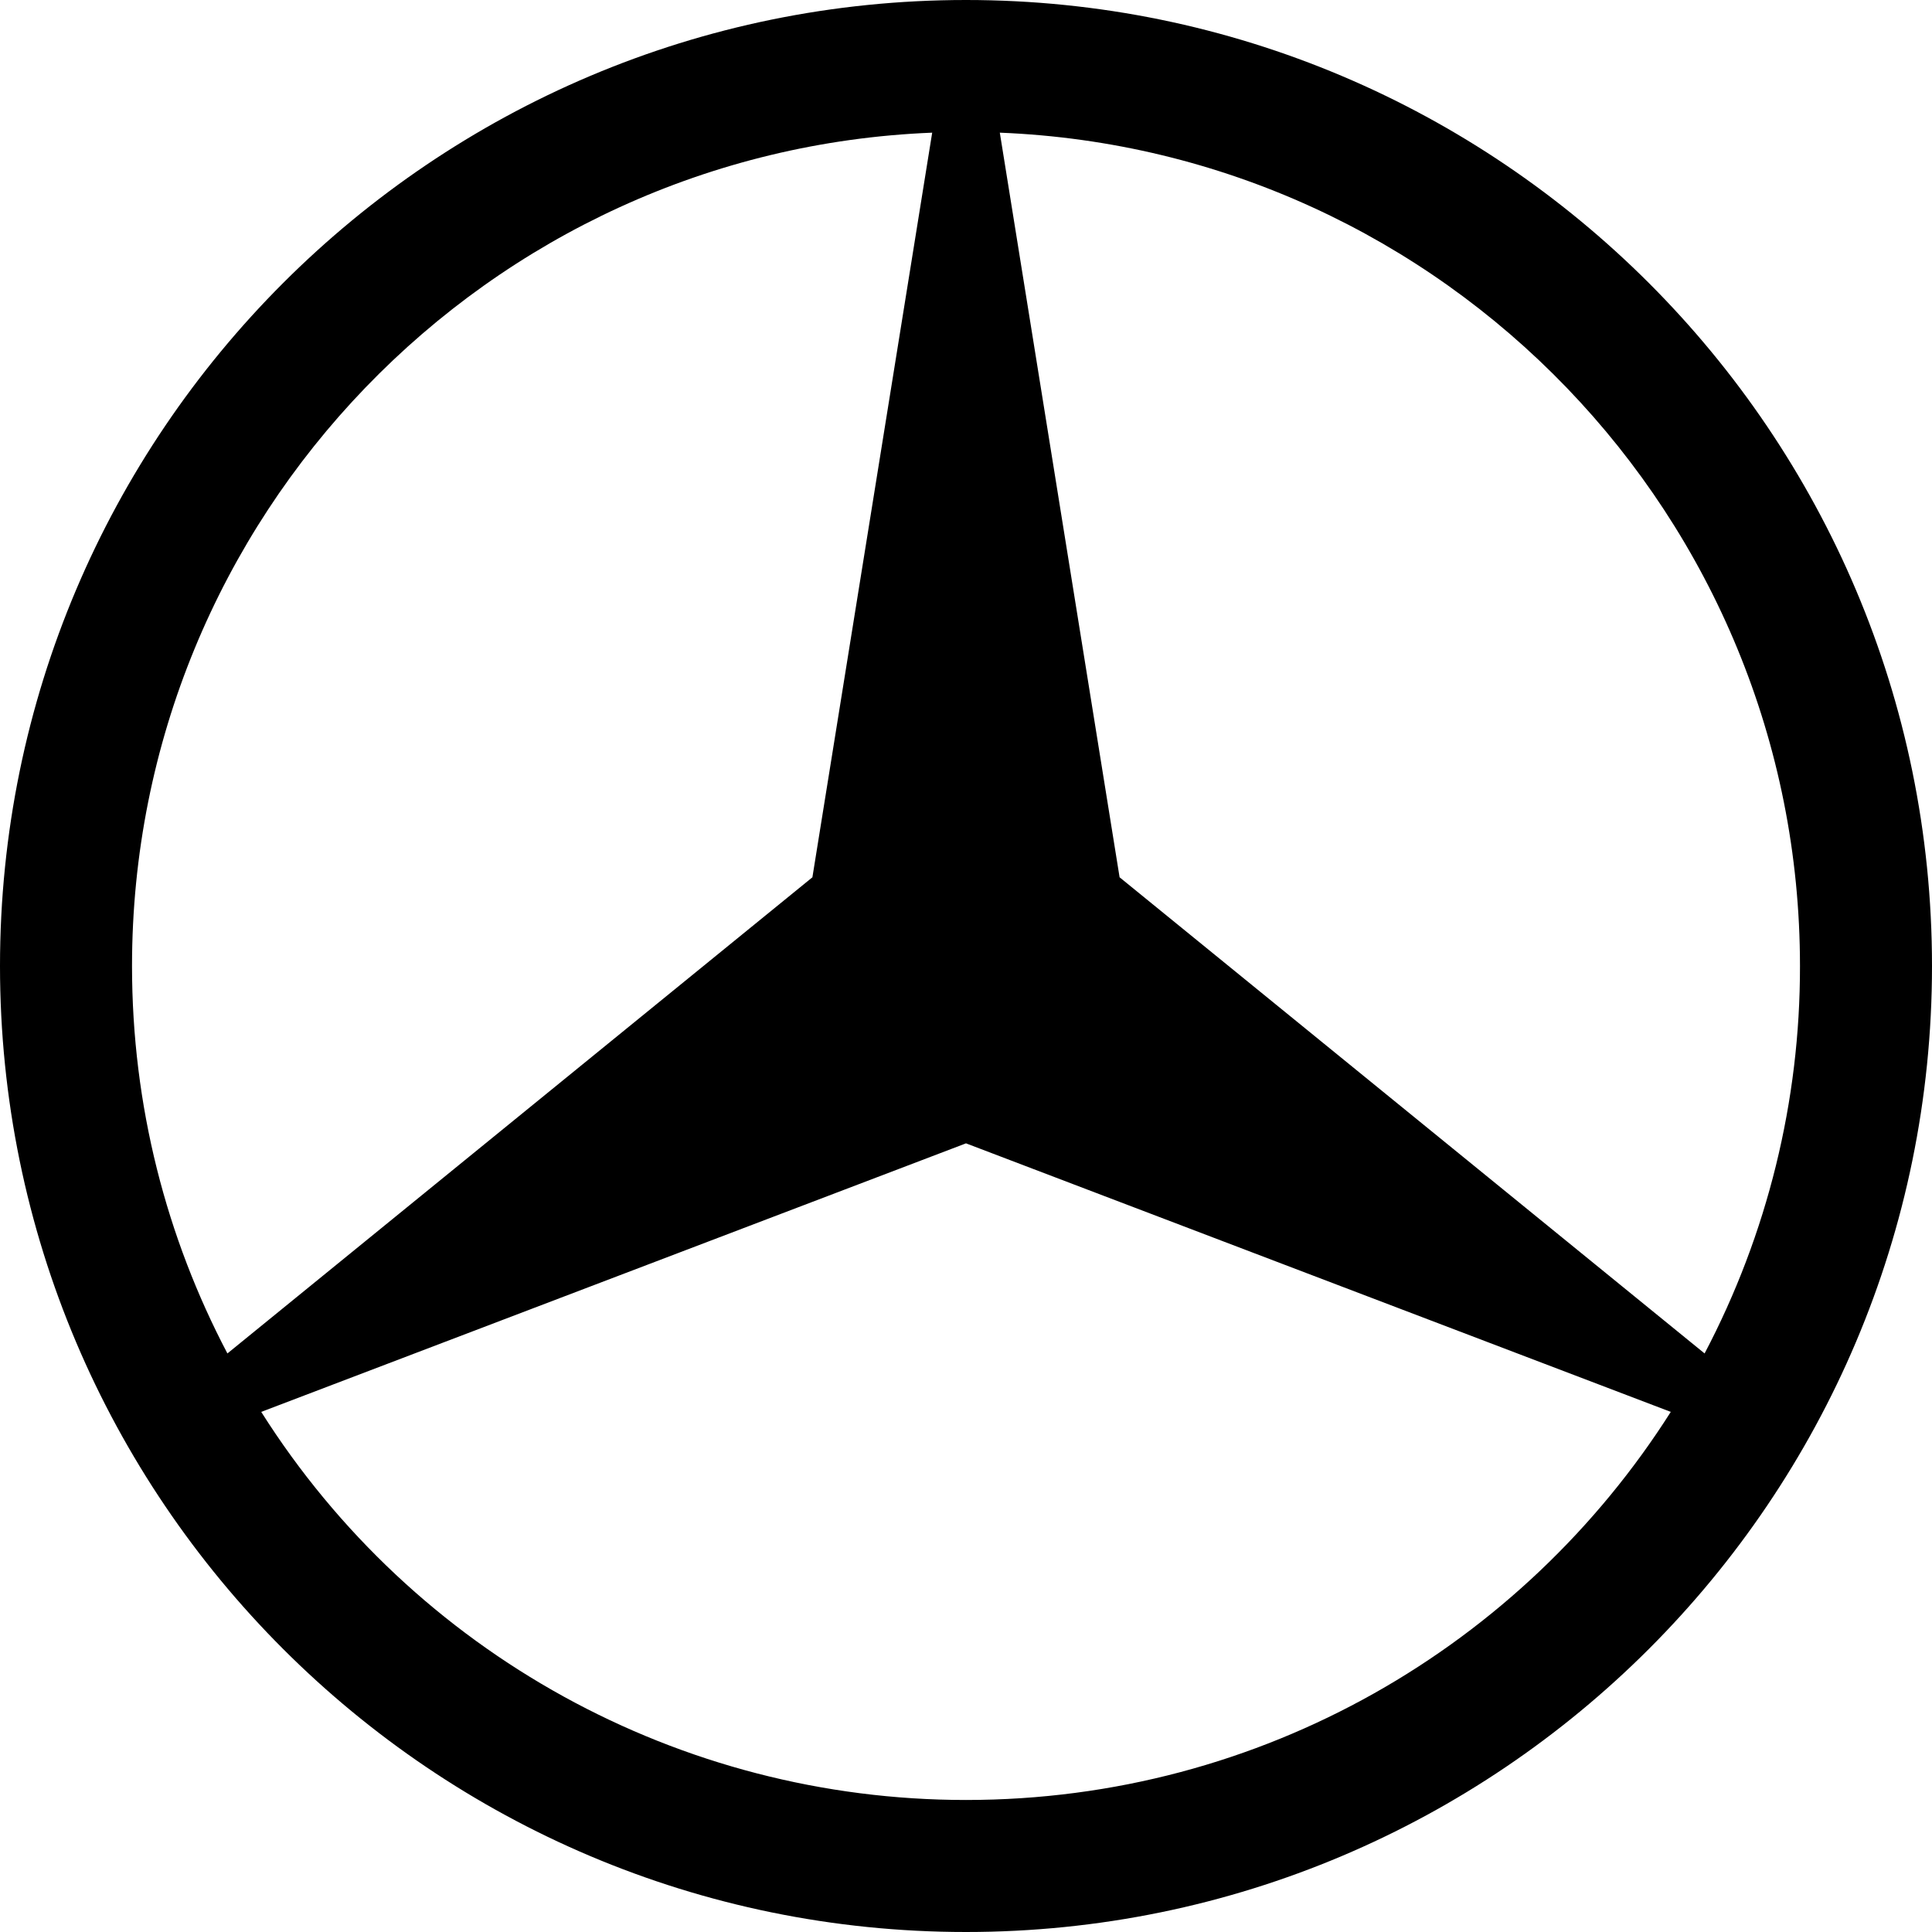
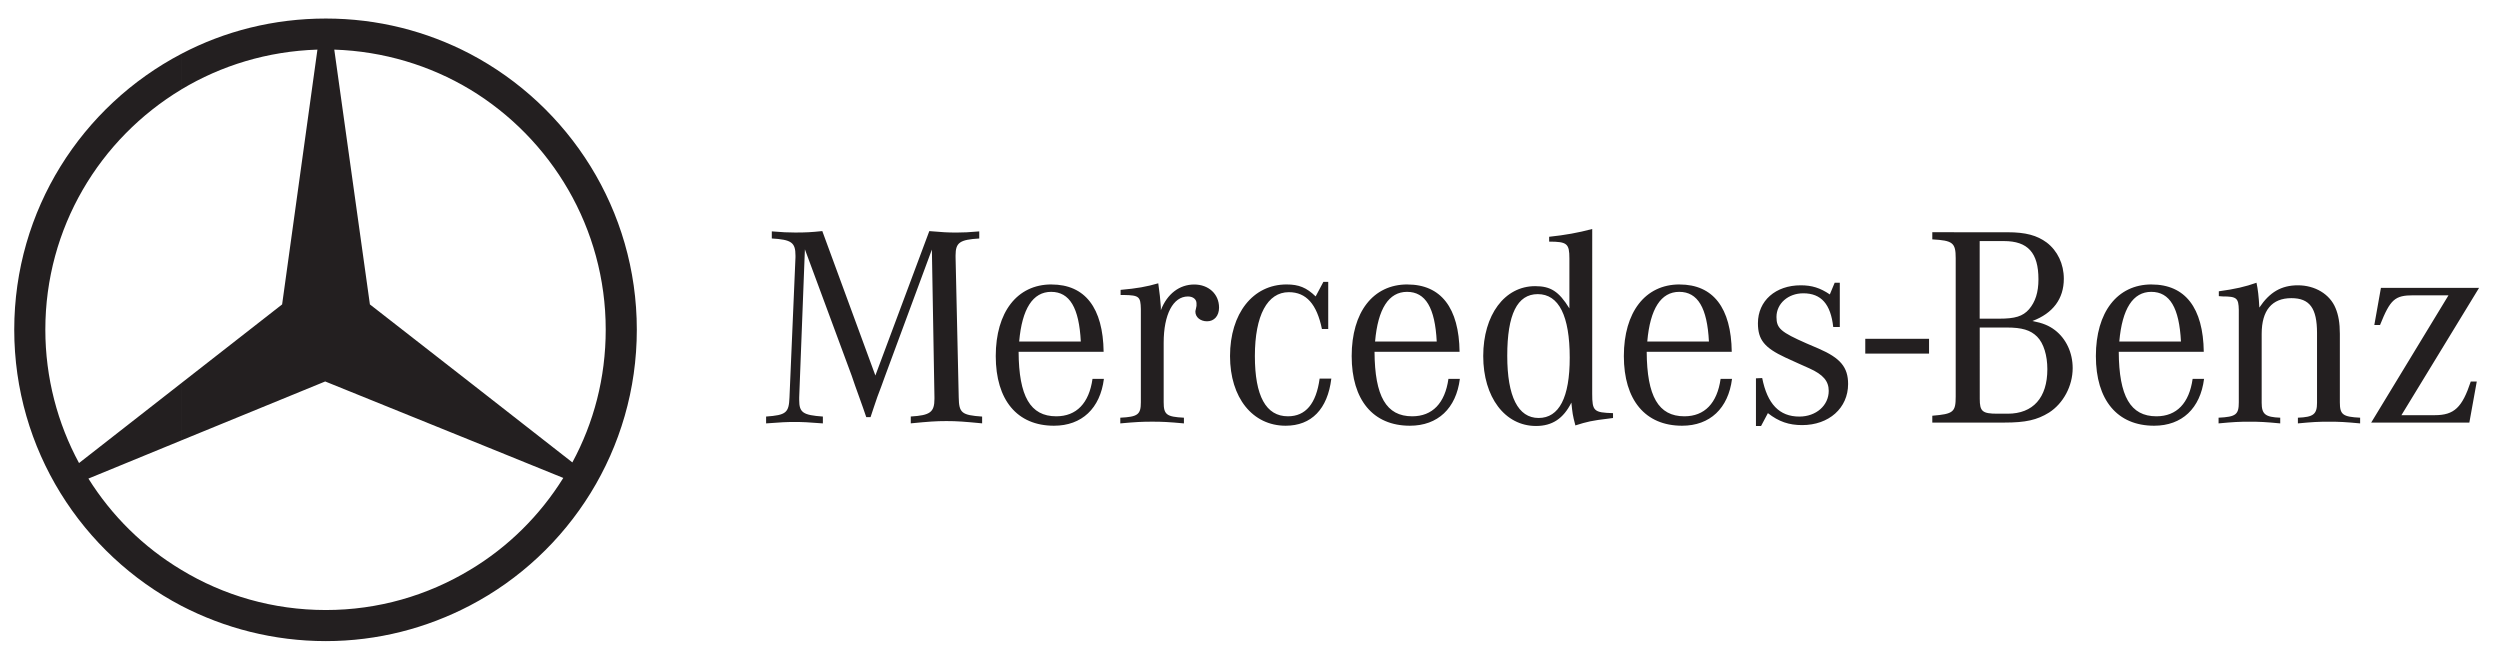
- <svg xmlns="http://www.w3.org/2000/svg" role="img" viewBox="0 0 24 24">
-   <path d="M12 0c6.623 0 12 5.377 12 12s-5.377 12-12 12S0 18.623 0 12 5.377 0 12 0zM3.245 17.539A10.357 10.357 0 0012 22.36c3.681 0 6.917-1.924 8.755-4.821L12 14.203zm10.663-6.641l7.267 5.915A10.306 10.306 0 0022.36 12c0-5.577-4.417-10.131-9.94-10.352zm-2.328-9.25C6.057 1.869 1.64 6.423 1.64 12c0 1.737.428 3.374 1.185 4.813l7.267-5.915z" />
+ <svg xmlns="http://www.w3.org/2000/svg" xmlns:xlink="http://www.w3.org/1999/xlink" version="1.1" width="100" height="26" id="svg18193">
+   <defs id="defs18195">
+     <clipPath id="clipPath11958">
+       <path d="m 462.047,30.898 h 167.008 v 42.52 H 462.047 Z" id="path11960" />
+     </clipPath>
+     <linearGradient x1="0" y1="0" x2="1" y2="0" id="linearGradient11942" gradientUnits="userSpaceOnUse" gradientTransform="matrix(0,3.439606,-3.439606,0,483.3051,48.50565)" spreadMethod="pad">
+       <stop id="stop11944" style="stop-color:#3f464d;stop-opacity:1" offset="0" />
+       <stop id="stop11946" style="stop-color:#ffffff;stop-opacity:1" offset="0.761" />
+       <stop id="stop11948" style="stop-color:#ffffff;stop-opacity:1" offset="0.761" />
+       <stop id="stop11950" style="stop-color:#ffffff;stop-opacity:1" offset="1" />
+     </linearGradient>
+     <clipPath id="clipPath11898">
+       <path d="m 462.047,30.898 h 167.008 v 42.52 H 462.047 Z" id="path11900" />
+     </clipPath>
+     <radialGradient cx="0" cy="0" r="1" fx="0" fy="0" id="radialGradient11886" gradientUnits="userSpaceOnUse" gradientTransform="matrix(19.98854,0,0,19.98854,483.3097,52.15485)" spreadMethod="pad">
+       <stop id="stop11888" style="stop-color:#cfd1cc;stop-opacity:1" offset="0" />
+       <stop id="stop11890" style="stop-color:#c0c3c1;stop-opacity:1" offset="1" />
+     </radialGradient>
+     <linearGradient x1="0" y1="0" x2="1" y2="0" id="linearGradient11862" gradientUnits="userSpaceOnUse" gradientTransform="matrix(3.223038,-0.1125488,0.1125488,3.223038,480.4176,61.83452)" spreadMethod="pad">
+       <stop id="stop11864" style="stop-color:#ffffff;stop-opacity:1" offset="0" />
+       <stop id="stop11866" style="stop-color:#c0c3c1;stop-opacity:1" offset="0.94" />
+       <stop id="stop11868" style="stop-color:#c0c3c1;stop-opacity:1" offset="0.94" />
+       <stop id="stop11870" style="stop-color:#c0c3c1;stop-opacity:1" offset="1" />
+     </linearGradient>
+     <linearGradient x1="0" y1="0" x2="1" y2="0" id="linearGradient11838" gradientUnits="userSpaceOnUse" gradientTransform="matrix(-1.74054,-2.732117,2.732117,-1.74054,492.7621,49.97279)" spreadMethod="pad">
+       <stop id="stop11840" style="stop-color:#ffffff;stop-opacity:1" offset="0" />
+       <stop id="stop11842" style="stop-color:#c0c3c1;stop-opacity:1" offset="0.9" />
+       <stop id="stop11844" style="stop-color:#c0c3c1;stop-opacity:1" offset="0.9" />
+       <stop id="stop11846" style="stop-color:#c0c3c1;stop-opacity:1" offset="1" />
+     </linearGradient>
+     <linearGradient x1="0" y1="0" x2="1" y2="0" id="linearGradient11814" gradientUnits="userSpaceOnUse" gradientTransform="matrix(1.677139,-2.736832,-2.736832,-1.677139,473.8082,50.10164)" spreadMethod="pad">
+       <stop id="stop11816" style="stop-color:#ffffff;stop-opacity:1" offset="0" />
+       <stop id="stop11818" style="stop-color:#c0c3c1;stop-opacity:1" offset="0.94" />
+       <stop id="stop11820" style="stop-color:#c0c3c1;stop-opacity:1" offset="0.94" />
+       <stop id="stop11822" style="stop-color:#c0c3c1;stop-opacity:1" offset="1" />
+     </linearGradient>
+     <clipPath id="clipPath10694">
+       <path d="m 462.047,30.898 h 167.008 v 42.52 H 462.047 Z" id="path10696" />
+     </clipPath>
+     <linearGradient x1="0" y1="0" x2="1" y2="0" id="linearGradient10676" gradientUnits="userSpaceOnUse" gradientTransform="matrix(-30.00447,30.00447,-30.00447,-30.00447,498.3472,37.11496)" spreadMethod="pad">
+       <stop id="stop10678" style="stop-color:#363d44;stop-opacity:1" offset="0" />
+       <stop id="stop10680" style="stop-color:#5e6469;stop-opacity:1" offset="0.5" />
+       <stop id="stop10682" style="stop-color:#5e6469;stop-opacity:1" offset="0.5" />
+       <stop id="stop10684" style="stop-color:#8c9296;stop-opacity:1" offset="0.97" />
+       <stop id="stop10686" style="stop-color:#8c9296;stop-opacity:1" offset="1" />
+     </linearGradient>
+     <linearGradient x1="0" y1="0" x2="1" y2="0" id="linearGradient10648" gradientUnits="userSpaceOnUse" gradientTransform="matrix(29.93877,-29.93877,29.93877,29.93877,468.3472,67.12671)" spreadMethod="pad">
+       <stop id="stop10650" style="stop-color:#363d44;stop-opacity:1" offset="0" />
+       <stop id="stop10652" style="stop-color:#7a8084;stop-opacity:1" offset="0.242" />
+       <stop id="stop10654" style="stop-color:#7a8084;stop-opacity:1" offset="0.242" />
+       <stop id="stop10656" style="stop-color:#5e6469;stop-opacity:1" offset="0.5" />
+       <stop id="stop10658" style="stop-color:#8c9296;stop-opacity:1" offset="0.97" />
+       <stop id="stop10660" style="stop-color:#8c9296;stop-opacity:1" offset="1" />
+     </linearGradient>
+     <clipPath id="clipPath10620">
+       <path d="m 462.047,30.898 h 167.008 v 42.52 H 462.047 Z" id="path10622" />
+     </clipPath>
+     <linearGradient x1="0" y1="0" x2="1" y2="0" id="linearGradient10598" gradientUnits="userSpaceOnUse" gradientTransform="matrix(0,-39.79947,39.79947,0,492.7597,72.02983)" spreadMethod="pad">
+       <stop id="stop10600" style="stop-color:#3a4148;stop-opacity:1" offset="0" />
+       <stop id="stop10602" style="stop-color:#2e353d;stop-opacity:1" offset="0.166" />
+       <stop id="stop10604" style="stop-color:#2e353d;stop-opacity:1" offset="0.166" />
+       <stop id="stop10606" style="stop-color:#131822;stop-opacity:1" offset="0.5" />
+       <stop id="stop10608" style="stop-color:#363d44;stop-opacity:1" offset="0.834" />
+       <stop id="stop10610" style="stop-color:#d7d9d2;stop-opacity:1" offset="0.97" />
+       <stop id="stop10612" style="stop-color:#d7d9d2;stop-opacity:1" offset="1" />
+     </linearGradient>
+     <linearGradient x1="0" y1="0" x2="1" y2="0" id="linearGradient10568" gradientUnits="userSpaceOnUse" gradientTransform="matrix(0,-36.69537,36.69537,0,472.7722,72.21733)" spreadMethod="pad">
+       <stop id="stop10570" style="stop-color:#e9ece6;stop-opacity:1" offset="0" />
+       <stop id="stop10572" style="stop-color:#363d44;stop-opacity:1" offset="0.166" />
+       <stop id="stop10574" style="stop-color:#363d44;stop-opacity:1" offset="0.166" />
+       <stop id="stop10576" style="stop-color:#131822;stop-opacity:1" offset="0.5" />
+       <stop id="stop10578" style="stop-color:#3f464d;stop-opacity:1" offset="0.834" />
+       <stop id="stop10580" style="stop-color:#565d63;stop-opacity:1" offset="0.97" />
+       <stop id="stop10582" style="stop-color:#565d63;stop-opacity:1" offset="1" />
+     </linearGradient>
+     <clipPath id="clipPath9896">
+       <path d="m 462.047,30.898 h 167.008 v 42.52 H 462.047 Z" id="path9898" />
+     </clipPath>
+     <linearGradient x1="0" y1="0" x2="1" y2="0" id="linearGradient9878" gradientUnits="userSpaceOnUse" gradientTransform="matrix(29.93892,-29.93892,29.93892,29.93892,459.4222,58.19699)" spreadMethod="pad">
+       <stop id="stop9880" style="stop-color:#1d232c;stop-opacity:1" offset="0" />
+       <stop id="stop9882" style="stop-color:#3a4148;stop-opacity:1" offset="0.459" />
+       <stop id="stop9884" style="stop-color:#3a4148;stop-opacity:1" offset="0.459" />
+       <stop id="stop9886" style="stop-color:#dcddd7;stop-opacity:1" offset="0.834" />
+       <stop id="stop9888" style="stop-color:#dcddd7;stop-opacity:1" offset="1" />
+     </linearGradient>
+     <linearGradient x1="0" y1="0" x2="1" y2="0" id="linearGradient9848" gradientUnits="userSpaceOnUse" gradientTransform="matrix(0,-42.33986,42.33986,0,493.9222,73.30482)" spreadMethod="pad">
+       <stop id="stop9850" style="stop-color:#e9ece6;stop-opacity:1" offset="0" />
+       <stop id="stop9852" style="stop-color:#5e6469;stop-opacity:1" offset="0.166" />
+       <stop id="stop9854" style="stop-color:#5e6469;stop-opacity:1" offset="0.166" />
+       <stop id="stop9856" style="stop-color:#1d232c;stop-opacity:1" offset="0.5" />
+       <stop id="stop9858" style="stop-color:#131822;stop-opacity:1" offset="0.834" />
+       <stop id="stop9860" style="stop-color:#2e353d;stop-opacity:1" offset="0.97" />
+       <stop id="stop9862" style="stop-color:#2e353d;stop-opacity:1" offset="1" />
+     </linearGradient>
+     <linearGradient x1="0" y1="0" x2="1" y2="0" id="linearGradient9818" gradientUnits="userSpaceOnUse" gradientTransform="matrix(29.93877,-29.93877,29.93877,29.93877,468.3472,67.12671)" spreadMethod="pad">
+       <stop id="stop9820" style="stop-color:#fbfaf6;stop-opacity:1" offset="0" />
+       <stop id="stop9822" style="stop-color:#e9ece6;stop-opacity:1" offset="0.166" />
+       <stop id="stop9824" style="stop-color:#e9ece6;stop-opacity:1" offset="0.166" />
+       <stop id="stop9826" style="stop-color:#b7b9bb;stop-opacity:1" offset="0.4" />
+       <stop id="stop9828" style="stop-color:#2c353d;stop-opacity:1" offset="0.834" />
+       <stop id="stop9830" style="stop-color:#3f464d;stop-opacity:1" offset="0.97" />
+       <stop id="stop9832" style="stop-color:#3f464d;stop-opacity:1" offset="1" />
+     </linearGradient>
+     <linearGradient x1="0" y1="0" x2="1" y2="0" id="linearGradient9788" gradientUnits="userSpaceOnUse" gradientTransform="matrix(29.93877,-29.93877,29.93877,29.93877,468.3472,67.12671)" spreadMethod="pad">
+       <stop id="stop9790" style="stop-color:#141d29;stop-opacity:1" offset="0" />
+       <stop id="stop9792" style="stop-color:#353c44;stop-opacity:1" offset="0.166" />
+       <stop id="stop9794" style="stop-color:#353c44;stop-opacity:1" offset="0.166" />
+       <stop id="stop9796" style="stop-color:#a5a9ac;stop-opacity:1" offset="0.5" />
+       <stop id="stop9798" style="stop-color:#d7d9d2;stop-opacity:1" offset="0.834" />
+       <stop id="stop9800" style="stop-color:#fbfaf6;stop-opacity:1" offset="0.951" />
+       <stop id="stop9802" style="stop-color:#fbfaf6;stop-opacity:1" offset="1" />
+     </linearGradient>
+     <linearGradient x1="0" y1="0" x2="1" y2="0" id="linearGradient9768" gradientUnits="userSpaceOnUse" gradientTransform="matrix(-0.1005096,0.1740875,-0.1740875,-0.1005096,486.5563,53.9142)" spreadMethod="pad">
+       <stop id="stop9770" style="stop-color:#62686d;stop-opacity:1" offset="0" />
+       <stop id="stop9772" style="stop-color:#4e575e;stop-opacity:1" offset="1" />
+     </linearGradient>
+     <clipPath id="clipPath9748">
+       <path d="m 462.047,30.898 h 167.008 v 42.52 H 462.047 Z" id="path9750" />
+     </clipPath>
+     <clipPath id="clipPath11958-5">
+       <path d="m 462.047,30.898 h 167.008 v 42.52 H 462.047 Z" id="path11960-1" />
+     </clipPath>
+     <linearGradient x1="0" y1="0" x2="1" y2="0" id="linearGradient15978-5" xlink:href="#linearGradient11942-7" gradientUnits="userSpaceOnUse" gradientTransform="matrix(0,3.439606,-3.439606,0,483.3051,48.50565)" spreadMethod="pad" />
+     <linearGradient x1="0" y1="0" x2="1" y2="0" id="linearGradient11942-7" gradientUnits="userSpaceOnUse" gradientTransform="matrix(0,3.439606,-3.439606,0,483.3051,48.50565)" spreadMethod="pad">
+       <stop id="stop11944-4" style="stop-color:#3f464d;stop-opacity:1" offset="0" />
+       <stop id="stop11946-6" style="stop-color:#ffffff;stop-opacity:1" offset="0.761" />
+       <stop id="stop11948-6" style="stop-color:#ffffff;stop-opacity:1" offset="0.761" />
+       <stop id="stop11950-1" style="stop-color:#ffffff;stop-opacity:1" offset="1" />
+     </linearGradient>
+     <clipPath id="clipPath11898-1">
+       <path d="m 462.047,30.898 h 167.008 v 42.52 H 462.047 Z" id="path11900-7" />
+     </clipPath>
+     <radialGradient cx="0" cy="0" r="1" fx="0" fy="0" id="radialGradient15976-2" xlink:href="#radialGradient11886-2" gradientUnits="userSpaceOnUse" gradientTransform="matrix(19.98854,0,0,19.98854,483.3097,52.15485)" spreadMethod="pad" />
+     <radialGradient cx="0" cy="0" r="1" fx="0" fy="0" id="radialGradient11886-2" gradientUnits="userSpaceOnUse" gradientTransform="matrix(19.98854,0,0,19.98854,483.3097,52.15485)" spreadMethod="pad">
+       <stop id="stop11888-1" style="stop-color:#cfd1cc;stop-opacity:1" offset="0" />
+       <stop id="stop11890-2" style="stop-color:#c0c3c1;stop-opacity:1" offset="1" />
+     </radialGradient>
+     <linearGradient x1="0" y1="0" x2="1" y2="0" id="linearGradient15974-5" xlink:href="#linearGradient11862-1" gradientUnits="userSpaceOnUse" gradientTransform="matrix(3.223038,-0.1125488,0.1125488,3.223038,480.4176,61.83452)" spreadMethod="pad" />
+     <linearGradient x1="0" y1="0" x2="1" y2="0" id="linearGradient11862-1" gradientUnits="userSpaceOnUse" gradientTransform="matrix(3.223038,-0.1125488,0.1125488,3.223038,480.4176,61.83452)" spreadMethod="pad">
+       <stop id="stop11864-1" style="stop-color:#ffffff;stop-opacity:1" offset="0" />
+       <stop id="stop11866-7" style="stop-color:#c0c3c1;stop-opacity:1" offset="0.94" />
+       <stop id="stop11868-7" style="stop-color:#c0c3c1;stop-opacity:1" offset="0.94" />
+       <stop id="stop11870-5" style="stop-color:#c0c3c1;stop-opacity:1" offset="1" />
+     </linearGradient>
+     <linearGradient x1="0" y1="0" x2="1" y2="0" id="linearGradient15972-0" xlink:href="#linearGradient11838-1" gradientUnits="userSpaceOnUse" gradientTransform="matrix(-1.74054,-2.732117,2.732117,-1.74054,492.7621,49.97279)" spreadMethod="pad" />
+     <linearGradient x1="0" y1="0" x2="1" y2="0" id="linearGradient11838-1" gradientUnits="userSpaceOnUse" gradientTransform="matrix(-1.74054,-2.732117,2.732117,-1.74054,492.7621,49.97279)" spreadMethod="pad">
+       <stop id="stop11840-0" style="stop-color:#ffffff;stop-opacity:1" offset="0" />
+       <stop id="stop11842-7" style="stop-color:#c0c3c1;stop-opacity:1" offset="0.9" />
+       <stop id="stop11844-1" style="stop-color:#c0c3c1;stop-opacity:1" offset="0.9" />
+       <stop id="stop11846-4" style="stop-color:#c0c3c1;stop-opacity:1" offset="1" />
+     </linearGradient>
+     <linearGradient x1="0" y1="0" x2="1" y2="0" id="linearGradient15970-2" xlink:href="#linearGradient11814-1" gradientUnits="userSpaceOnUse" gradientTransform="matrix(1.677139,-2.736832,-2.736832,-1.677139,473.8082,50.10164)" spreadMethod="pad" />
+     <linearGradient x1="0" y1="0" x2="1" y2="0" id="linearGradient11814-1" gradientUnits="userSpaceOnUse" gradientTransform="matrix(1.677139,-2.736832,-2.736832,-1.677139,473.8082,50.10164)" spreadMethod="pad">
+       <stop id="stop11816-7" style="stop-color:#ffffff;stop-opacity:1" offset="0" />
+       <stop id="stop11818-5" style="stop-color:#c0c3c1;stop-opacity:1" offset="0.94" />
+       <stop id="stop11820-3" style="stop-color:#c0c3c1;stop-opacity:1" offset="0.94" />
+       <stop id="stop11822-1" style="stop-color:#c0c3c1;stop-opacity:1" offset="1" />
+     </linearGradient>
+     <clipPath id="clipPath10694-8">
+       <path d="m 462.047,30.898 h 167.008 v 42.52 H 462.047 Z" id="path10696-8" />
+     </clipPath>
+     <linearGradient x1="0" y1="0" x2="1" y2="0" id="linearGradient15968-6" xlink:href="#linearGradient10676-8" gradientUnits="userSpaceOnUse" gradientTransform="matrix(-30.00447,30.00447,-30.00447,-30.00447,498.3472,37.11496)" spreadMethod="pad" />
+     <linearGradient x1="0" y1="0" x2="1" y2="0" id="linearGradient10676-8" gradientUnits="userSpaceOnUse" gradientTransform="matrix(-30.00447,30.00447,-30.00447,-30.00447,498.3472,37.11496)" spreadMethod="pad">
+       <stop id="stop10678-1" style="stop-color:#363d44;stop-opacity:1" offset="0" />
+       <stop id="stop10680-1" style="stop-color:#5e6469;stop-opacity:1" offset="0.5" />
+       <stop id="stop10682-0" style="stop-color:#5e6469;stop-opacity:1" offset="0.5" />
+       <stop id="stop10684-8" style="stop-color:#8c9296;stop-opacity:1" offset="0.97" />
+       <stop id="stop10686-9" style="stop-color:#8c9296;stop-opacity:1" offset="1" />
+     </linearGradient>
+     <linearGradient x1="0" y1="0" x2="1" y2="0" id="linearGradient15966-2" xlink:href="#linearGradient10648-8" gradientUnits="userSpaceOnUse" gradientTransform="matrix(29.93877,-29.93877,29.93877,29.93877,468.3472,67.12671)" spreadMethod="pad" />
+     <linearGradient x1="0" y1="0" x2="1" y2="0" id="linearGradient10648-8" gradientUnits="userSpaceOnUse" gradientTransform="matrix(29.93877,-29.93877,29.93877,29.93877,468.3472,67.12671)" spreadMethod="pad">
+       <stop id="stop10650-9" style="stop-color:#363d44;stop-opacity:1" offset="0" />
+       <stop id="stop10652-3" style="stop-color:#7a8084;stop-opacity:1" offset="0.242" />
+       <stop id="stop10654-9" style="stop-color:#7a8084;stop-opacity:1" offset="0.242" />
+       <stop id="stop10656-8" style="stop-color:#5e6469;stop-opacity:1" offset="0.5" />
+       <stop id="stop10658-1" style="stop-color:#8c9296;stop-opacity:1" offset="0.97" />
+       <stop id="stop10660-7" style="stop-color:#8c9296;stop-opacity:1" offset="1" />
+     </linearGradient>
+     <clipPath id="clipPath10620-0">
+       <path d="m 462.047,30.898 h 167.008 v 42.52 H 462.047 Z" id="path10622-3" />
+     </clipPath>
+     <linearGradient x1="0" y1="0" x2="1" y2="0" id="linearGradient15964-0" xlink:href="#linearGradient10598-6" gradientUnits="userSpaceOnUse" gradientTransform="matrix(0,-39.79947,39.79947,0,492.7597,72.02983)" spreadMethod="pad" />
+     <linearGradient x1="0" y1="0" x2="1" y2="0" id="linearGradient10598-6" gradientUnits="userSpaceOnUse" gradientTransform="matrix(0,-39.79947,39.79947,0,492.7597,72.02983)" spreadMethod="pad">
+       <stop id="stop10600-7" style="stop-color:#3a4148;stop-opacity:1" offset="0" />
+       <stop id="stop10602-6" style="stop-color:#2e353d;stop-opacity:1" offset="0.166" />
+       <stop id="stop10604-9" style="stop-color:#2e353d;stop-opacity:1" offset="0.166" />
+       <stop id="stop10606-3" style="stop-color:#131822;stop-opacity:1" offset="0.5" />
+       <stop id="stop10608-4" style="stop-color:#363d44;stop-opacity:1" offset="0.834" />
+       <stop id="stop10610-5" style="stop-color:#d7d9d2;stop-opacity:1" offset="0.97" />
+       <stop id="stop10612-0" style="stop-color:#d7d9d2;stop-opacity:1" offset="1" />
+     </linearGradient>
+     <linearGradient x1="0" y1="0" x2="1" y2="0" id="linearGradient15962-5" xlink:href="#linearGradient10568-2" gradientUnits="userSpaceOnUse" gradientTransform="matrix(0,-36.69537,36.69537,0,472.7722,72.21733)" spreadMethod="pad" />
+     <linearGradient x1="0" y1="0" x2="1" y2="0" id="linearGradient10568-2" gradientUnits="userSpaceOnUse" gradientTransform="matrix(0,-36.69537,36.69537,0,472.7722,72.21733)" spreadMethod="pad">
+       <stop id="stop10570-6" style="stop-color:#e9ece6;stop-opacity:1" offset="0" />
+       <stop id="stop10572-6" style="stop-color:#363d44;stop-opacity:1" offset="0.166" />
+       <stop id="stop10574-1" style="stop-color:#363d44;stop-opacity:1" offset="0.166" />
+       <stop id="stop10576-0" style="stop-color:#131822;stop-opacity:1" offset="0.5" />
+       <stop id="stop10578-0" style="stop-color:#3f464d;stop-opacity:1" offset="0.834" />
+       <stop id="stop10580-8" style="stop-color:#565d63;stop-opacity:1" offset="0.97" />
+       <stop id="stop10582-8" style="stop-color:#565d63;stop-opacity:1" offset="1" />
+     </linearGradient>
+     <clipPath id="clipPath9896-9">
+       <path d="m 462.047,30.898 h 167.008 v 42.52 H 462.047 Z" id="path9898-0" />
+     </clipPath>
+     <linearGradient x1="0" y1="0" x2="1" y2="0" id="linearGradient15960-3" xlink:href="#linearGradient9878-4" gradientUnits="userSpaceOnUse" gradientTransform="matrix(29.93892,-29.93892,29.93892,29.93892,459.4222,58.19699)" spreadMethod="pad" />
+     <linearGradient x1="0" y1="0" x2="1" y2="0" id="linearGradient9878-4" gradientUnits="userSpaceOnUse" gradientTransform="matrix(29.93892,-29.93892,29.93892,29.93892,459.4222,58.19699)" spreadMethod="pad">
+       <stop id="stop9880-6" style="stop-color:#1d232c;stop-opacity:1" offset="0" />
+       <stop id="stop9882-4" style="stop-color:#3a4148;stop-opacity:1" offset="0.459" />
+       <stop id="stop9884-3" style="stop-color:#3a4148;stop-opacity:1" offset="0.459" />
+       <stop id="stop9886-1" style="stop-color:#dcddd7;stop-opacity:1" offset="0.834" />
+       <stop id="stop9888-3" style="stop-color:#dcddd7;stop-opacity:1" offset="1" />
+     </linearGradient>
+     <linearGradient x1="0" y1="0" x2="1" y2="0" id="linearGradient15958-9" xlink:href="#linearGradient9848-4" gradientUnits="userSpaceOnUse" gradientTransform="matrix(0,-42.33986,42.33986,0,493.9222,73.30482)" spreadMethod="pad" />
+     <linearGradient x1="0" y1="0" x2="1" y2="0" id="linearGradient9848-4" gradientUnits="userSpaceOnUse" gradientTransform="matrix(0,-42.33986,42.33986,0,493.9222,73.30482)" spreadMethod="pad">
+       <stop id="stop9850-4" style="stop-color:#e9ece6;stop-opacity:1" offset="0" />
+       <stop id="stop9852-8" style="stop-color:#5e6469;stop-opacity:1" offset="0.166" />
+       <stop id="stop9854-3" style="stop-color:#5e6469;stop-opacity:1" offset="0.166" />
+       <stop id="stop9856-1" style="stop-color:#1d232c;stop-opacity:1" offset="0.5" />
+       <stop id="stop9858-0" style="stop-color:#131822;stop-opacity:1" offset="0.834" />
+       <stop id="stop9860-7" style="stop-color:#2e353d;stop-opacity:1" offset="0.97" />
+       <stop id="stop9862-7" style="stop-color:#2e353d;stop-opacity:1" offset="1" />
+     </linearGradient>
+     <linearGradient x1="0" y1="0" x2="1" y2="0" id="linearGradient15956-5" xlink:href="#linearGradient9818-2" gradientUnits="userSpaceOnUse" gradientTransform="matrix(29.93877,-29.93877,29.93877,29.93877,468.3472,67.12671)" spreadMethod="pad" />
+     <linearGradient x1="0" y1="0" x2="1" y2="0" id="linearGradient9818-2" gradientUnits="userSpaceOnUse" gradientTransform="matrix(29.93877,-29.93877,29.93877,29.93877,468.3472,67.12671)" spreadMethod="pad">
+       <stop id="stop9820-1" style="stop-color:#fbfaf6;stop-opacity:1" offset="0" />
+       <stop id="stop9822-6" style="stop-color:#e9ece6;stop-opacity:1" offset="0.166" />
+       <stop id="stop9824-8" style="stop-color:#e9ece6;stop-opacity:1" offset="0.166" />
+       <stop id="stop9826-5" style="stop-color:#b7b9bb;stop-opacity:1" offset="0.4" />
+       <stop id="stop9828-5" style="stop-color:#2c353d;stop-opacity:1" offset="0.834" />
+       <stop id="stop9830-4" style="stop-color:#3f464d;stop-opacity:1" offset="0.97" />
+       <stop id="stop9832-3" style="stop-color:#3f464d;stop-opacity:1" offset="1" />
+     </linearGradient>
+     <linearGradient x1="0" y1="0" x2="1" y2="0" id="linearGradient15954-8" xlink:href="#linearGradient9788-7" gradientUnits="userSpaceOnUse" gradientTransform="matrix(29.93877,-29.93877,29.93877,29.93877,468.3472,67.12671)" spreadMethod="pad" />
+     <linearGradient x1="0" y1="0" x2="1" y2="0" id="linearGradient9788-7" gradientUnits="userSpaceOnUse" gradientTransform="matrix(29.93877,-29.93877,29.93877,29.93877,468.3472,67.12671)" spreadMethod="pad">
+       <stop id="stop9790-6" style="stop-color:#141d29;stop-opacity:1" offset="0" />
+       <stop id="stop9792-7" style="stop-color:#353c44;stop-opacity:1" offset="0.166" />
+       <stop id="stop9794-1" style="stop-color:#353c44;stop-opacity:1" offset="0.166" />
+       <stop id="stop9796-2" style="stop-color:#a5a9ac;stop-opacity:1" offset="0.5" />
+       <stop id="stop9798-4" style="stop-color:#d7d9d2;stop-opacity:1" offset="0.834" />
+       <stop id="stop9800-0" style="stop-color:#fbfaf6;stop-opacity:1" offset="0.951" />
+       <stop id="stop9802-1" style="stop-color:#fbfaf6;stop-opacity:1" offset="1" />
+     </linearGradient>
+     <linearGradient x1="0" y1="0" x2="1" y2="0" id="linearGradient15952-0" xlink:href="#linearGradient9768-8" gradientUnits="userSpaceOnUse" gradientTransform="matrix(-0.1005096,0.1740875,-0.1740875,-0.1005096,486.5563,53.9142)" spreadMethod="pad" />
+     <linearGradient x1="0" y1="0" x2="1" y2="0" id="linearGradient9768-8" gradientUnits="userSpaceOnUse" gradientTransform="matrix(-0.1005096,0.1740875,-0.1740875,-0.1005096,486.5563,53.9142)" spreadMethod="pad">
+       <stop id="stop9770-7" style="stop-color:#62686d;stop-opacity:1" offset="0" />
+       <stop id="stop9772-4" style="stop-color:#4e575e;stop-opacity:1" offset="1" />
+     </linearGradient>
+     <clipPath id="clipPath9748-2">
+       <path d="m 462.047,30.898 h 167.008 v 42.52 H 462.047 Z" id="path9750-4" />
+     </clipPath>
+   </defs>
+   <g transform="matrix(0.3276708,0,0,0.3276708,-0.08573186,0.08586264)" id="layer1-9" style="fill:#231f20;fill-opacity:1">
+     <path d="m 57.636,6.309 c 12.099,6.363 20.364,19.049 20.364,33.672 0,14.623 -8.265,27.349 -20.364,33.673 v -4.348 c 4.627,-2.768 8.541,-6.641 11.389,-11.225 l -11.389,-4.623 v -7.035 l 12.495,9.762 c 2.61,-4.822 4.073,-10.316 4.073,-16.205 0,-12.41 -6.644,-23.317 -16.568,-29.325 z M 40.04,2.001 c 6.327,0 12.297,1.542 17.596,4.308 v 4.348 C 52.772,7.731 47.078,5.993 41.068,5.795 l 4.349,31.104 12.219,9.525 v 7.035 L 39.96,46.305 22.403,53.498 V 46.502 L 34.701,36.898 39.011,5.794 C 32.921,5.992 27.267,7.731 22.403,10.655 V 6.309 C 27.663,3.543 33.673,2.001 40.04,2.001 Z M 57.636,73.654 C 52.337,76.42 46.366,78 40.04,78 33.674,78 27.664,76.42 22.404,73.693 v -4.387 c 5.141,3.121 11.19,4.9 17.636,4.9 6.406,0 12.417,-1.779 17.596,-4.9 z M 22.404,73.693 C 10.264,67.33 2,54.604 2,39.981 2,25.358 10.264,12.672 22.404,6.309 v 4.348 C 12.439,16.664 5.796,27.532 5.796,39.981 c 0,5.888 1.503,11.462 4.113,16.283 l 12.495,-9.762 v 6.996 L 11.055,58.16 c 2.847,4.547 6.722,8.379 11.349,11.146 z" id="path3524" style="fill:#231f20;fill-opacity:1;fill-rule:evenodd" />
+   </g>
+   <path style="fill:#231f20;fill-opacity:1;fill-rule:nonzero;stroke:none;stroke-width:0.477" d="m 63.689,9.16 c -0.571,0.152 -1.085,0.243 -1.723,0.311 v 0.194 c 0.719,0 0.81,0.08 0.81,0.674 v 1.997 c -0.423,-0.685 -0.754,-0.89 -1.37,-0.89 -1.222,0 -2.077,1.152 -2.077,2.796 0,1.644 0.867,2.797 2.111,2.797 0.651,0 1.095,-0.296 1.415,-0.935 0.046,0.433 0.046,0.479 0.16,0.913 0.468,-0.149 0.662,-0.195 1.335,-0.274 l 0.171,-0.023 v -0.194 c -0.765,-0.023 -0.833,-0.08 -0.833,-0.776 z m -30.797,0.083 c -0.434,0.046 -0.663,0.058 -1.085,0.058 -0.32,0 -0.491,-0.011 -0.935,-0.046 v 0.284 c 0.787,0.046 0.947,0.16 0.947,0.685 v 0.069 l -0.24,5.604 c -0.023,0.617 -0.136,0.707 -0.935,0.765 v 0.274 c 0.594,-0.046 0.821,-0.057 1.141,-0.057 0.32,0 0.548,0.011 1.13,0.057 v -0.274 c -0.799,-0.057 -0.947,-0.16 -0.947,-0.662 v -0.103 l 0.228,-5.924 1.872,5.056 0.137,0.399 0.16,0.445 0.159,0.446 0.126,0.366 h 0.172 l 0.125,-0.377 0.148,-0.435 0.159,-0.422 0.137,-0.378 1.884,-5.09 0.103,5.912 v 0.057 c 0,0.537 -0.171,0.662 -0.947,0.708 v 0.274 c 0.719,-0.069 0.993,-0.091 1.427,-0.091 0.433,0 0.708,0.023 1.427,0.091 V 16.663 c -0.822,-0.057 -0.925,-0.148 -0.936,-0.765 L 38.223,10.294 v -0.08 c 0,-0.514 0.171,-0.628 0.947,-0.674 v -0.284 c -0.434,0.035 -0.617,0.046 -0.902,0.046 -0.343,0 -0.582,-0.012 -1.096,-0.058 l -2.157,5.776 z m 44.4,0.046 v 0.286 c 0.822,0.045 0.936,0.136 0.936,0.753 v 5.536 c 0,0.617 -0.091,0.696 -0.936,0.765 v 0.274 h 2.888 c 0.845,0 1.301,-0.103 1.78,-0.399 0.571,-0.365 0.947,-1.062 0.947,-1.781 0,-0.616 -0.263,-1.175 -0.708,-1.517 -0.24,-0.183 -0.491,-0.286 -0.902,-0.366 0.822,-0.308 1.256,-0.89 1.256,-1.689 0,-0.594 -0.252,-1.119 -0.685,-1.45 -0.388,-0.285 -0.833,-0.411 -1.575,-0.411 z m 1.895,0.354 h 0.97 c 0.959,0 1.381,0.468 1.381,1.529 0,0.525 -0.125,0.902 -0.376,1.198 -0.251,0.285 -0.559,0.377 -1.199,0.377 h -0.776 z m -26.252,1.632 -0.309,0.582 c -0.365,-0.354 -0.673,-0.479 -1.164,-0.479 -1.347,0 -2.261,1.164 -2.261,2.865 0,1.666 0.902,2.786 2.226,2.786 1.028,0 1.678,-0.663 1.826,-1.884 h -0.468 c -0.137,1.004 -0.559,1.507 -1.267,1.507 -0.879,0 -1.323,-0.81 -1.323,-2.409 0,-1.632 0.503,-2.556 1.359,-2.556 0.697,0 1.118,0.479 1.323,1.472 h 0.252 V 11.275 Z m 20.452,0.035 -0.194,0.467 c -0.388,-0.262 -0.719,-0.365 -1.164,-0.365 -1.004,0 -1.712,0.616 -1.712,1.518 0,0.662 0.263,0.981 1.096,1.37 l 0.525,0.239 0.434,0.194 c 0.559,0.251 0.777,0.514 0.777,0.902 0,0.583 -0.503,1.028 -1.176,1.028 -0.799,0 -1.279,-0.502 -1.485,-1.541 l -0.25,0.011 v 1.906 h 0.205 l 0.273,-0.514 c 0.434,0.343 0.845,0.479 1.37,0.479 1.073,0 1.838,-0.684 1.838,-1.643 0,-0.673 -0.309,-1.039 -1.176,-1.416 l -0.479,-0.205 c -1.039,-0.457 -1.21,-0.605 -1.21,-1.061 0,-0.537 0.468,-0.947 1.072,-0.947 0.719,0 1.096,0.434 1.198,1.347 h 0.263 v -1.769 z m 16.873,0 c -0.455,0.16 -0.845,0.251 -1.507,0.342 v 0.194 c 0.057,0 0.115,0.011 0.149,0.011 0.571,0 0.639,0.069 0.65,0.537 v 0.171 3.527 c 0,0.491 -0.113,0.582 -0.809,0.616 v 0.228 c 0.594,-0.057 0.833,-0.068 1.232,-0.068 0.411,0 0.64,0.011 1.234,0.068 v -0.228 c -0.594,-0.023 -0.742,-0.137 -0.742,-0.593 V 13.352 c 0,-0.936 0.411,-1.426 1.187,-1.426 0.73,0 1.027,0.399 1.027,1.392 v 2.797 c 0,0.456 -0.148,0.57 -0.765,0.593 v 0.228 c 0.593,-0.057 0.821,-0.068 1.244,-0.068 0.411,0 0.64,0.011 1.245,0.068 v -0.228 c -0.697,-0.034 -0.811,-0.126 -0.811,-0.616 V 13.352 c 0,-0.433 -0.057,-0.753 -0.172,-1.027 -0.228,-0.559 -0.822,-0.913 -1.506,-0.913 -0.661,0 -1.13,0.274 -1.542,0.891 -0.023,-0.434 -0.057,-0.731 -0.114,-0.993 z m -43.929,0.022 c -0.469,0.137 -0.856,0.206 -1.507,0.263 v 0.205 h 0.148 c 0.593,0.011 0.651,0.069 0.662,0.56 v 0.183 3.549 c 0,0.491 -0.125,0.582 -0.822,0.616 v 0.228 c 0.628,-0.057 0.867,-0.069 1.279,-0.069 0.399,0 0.639,0.012 1.266,0.069 v -0.228 c -0.696,-0.034 -0.81,-0.126 -0.81,-0.616 V 13.707 c 0,-1.13 0.377,-1.848 0.97,-1.848 0.205,0 0.343,0.113 0.343,0.273 v 0.103 l -0.023,0.115 c -0.011,0.046 -0.022,0.091 -0.022,0.114 0,0.229 0.206,0.388 0.468,0.388 0.285,0 0.479,-0.217 0.479,-0.548 0,-0.547 -0.423,-0.924 -0.993,-0.924 -0.593,0 -1.085,0.377 -1.335,1.028 v -0.126 c -0.023,-0.343 -0.046,-0.525 -0.103,-0.947 z m -4.276,0.046 c -1.37,0 -2.225,1.107 -2.225,2.865 0,1.758 0.855,2.786 2.328,2.786 1.118,0 1.849,-0.697 1.998,-1.873 h -0.456 c -0.137,0.97 -0.64,1.496 -1.45,1.496 -1.039,0 -1.495,-0.799 -1.506,-2.579 h 3.401 c -0.023,-1.758 -0.742,-2.694 -2.089,-2.694 z m 14.238,0 c -1.37,0 -2.226,1.107 -2.226,2.865 0,1.758 0.856,2.786 2.329,2.786 1.118,0 1.85,-0.697 1.998,-1.873 h -0.457 c -0.137,0.97 -0.639,1.496 -1.449,1.496 -1.039,0 -1.496,-0.799 -1.507,-2.579 h 3.402 c -0.023,-1.758 -0.742,-2.694 -2.089,-2.694 z m 10.887,0 c -1.37,0 -2.226,1.107 -2.226,2.865 0,1.758 0.856,2.786 2.329,2.786 1.118,0 1.849,-0.697 1.998,-1.873 h -0.457 c -0.137,0.97 -0.639,1.496 -1.449,1.496 -1.038,0 -1.496,-0.799 -1.507,-2.579 h 3.402 c -0.023,-1.758 -0.742,-2.694 -2.089,-2.694 z m 18.881,0 c -1.37,0 -2.226,1.107 -2.226,2.865 0,1.758 0.856,2.786 2.329,2.786 1.118,0 1.849,-0.697 1.998,-1.873 h -0.457 c -0.137,0.97 -0.638,1.496 -1.448,1.496 -1.039,0 -1.496,-0.799 -1.507,-2.579 h 3.401 c -0.023,-1.758 -0.742,-2.694 -2.089,-2.694 z m 9.176,0.137 -0.264,1.484 h 0.229 c 0.411,-1.027 0.593,-1.187 1.335,-1.187 h 1.403 l -3.092,5.091 h 3.926 l 0.297,-1.643 h -0.24 c -0.343,1.039 -0.662,1.347 -1.439,1.347 h -1.335 l 3.105,-5.091 z m -53.192,0.159 c 0.742,0 1.119,0.639 1.187,1.986 H 40.767 c 0.114,-1.312 0.548,-1.986 1.279,-1.986 z m 14.237,0 c 0.742,0 1.119,0.639 1.187,1.986 h -2.466 c 0.114,-1.312 0.548,-1.986 1.279,-1.986 z m 10.888,0 c 0.742,0 1.119,0.639 1.187,1.986 h -2.466 c 0.114,-1.312 0.548,-1.986 1.279,-1.986 z m 18.881,0 c 0.742,0 1.119,0.639 1.187,1.986 h -2.466 c 0.114,-1.312 0.548,-1.986 1.279,-1.986 z m -24.541,0.091 c 0.845,0 1.279,0.868 1.279,2.546 0,1.586 -0.422,2.408 -1.244,2.408 -0.822,0 -1.255,-0.856 -1.255,-2.488 0,-1.655 0.399,-2.466 1.221,-2.466 z m 17.679,1.336 h 1.085 c 0.605,0 0.947,0.102 1.21,0.365 0.263,0.263 0.41,0.753 0.41,1.301 0,1.141 -0.57,1.781 -1.586,1.781 h -0.41 c -0.605,0 -0.708,-0.092 -0.708,-0.594 z m -4.578,0.452 v 0.59 h 2.551 v -0.59 z" id="path9674" />
</svg>
